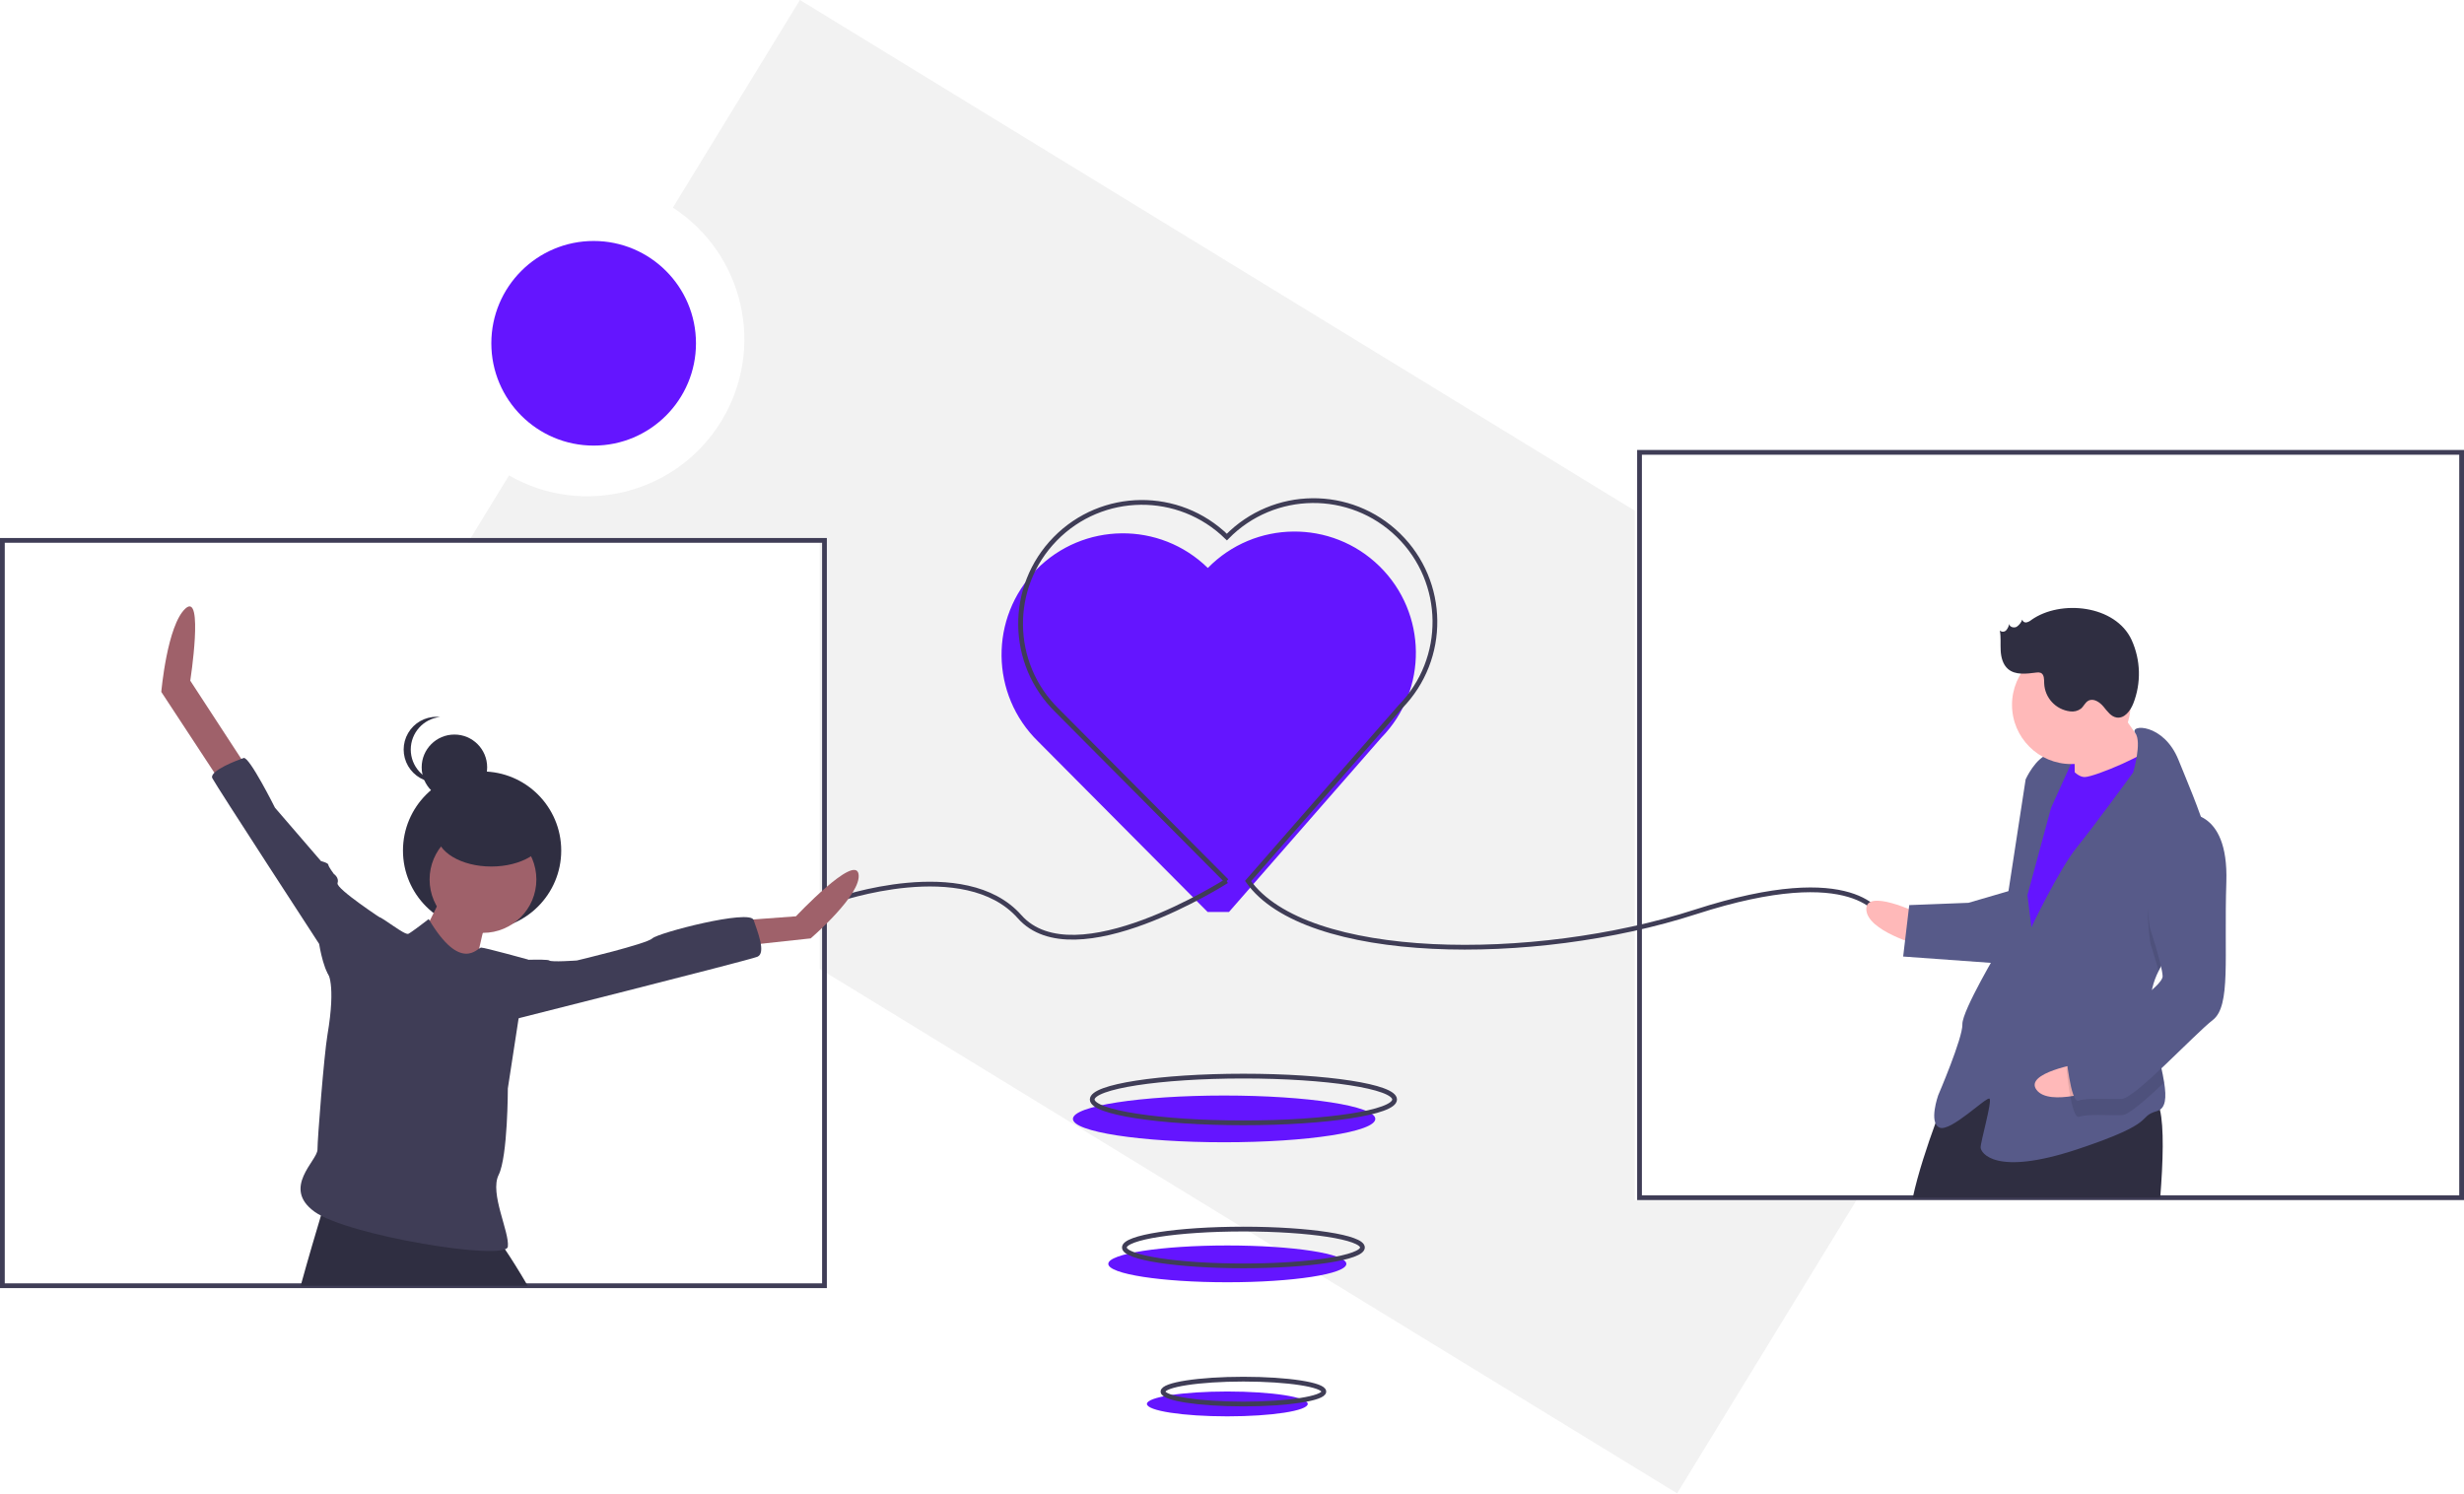
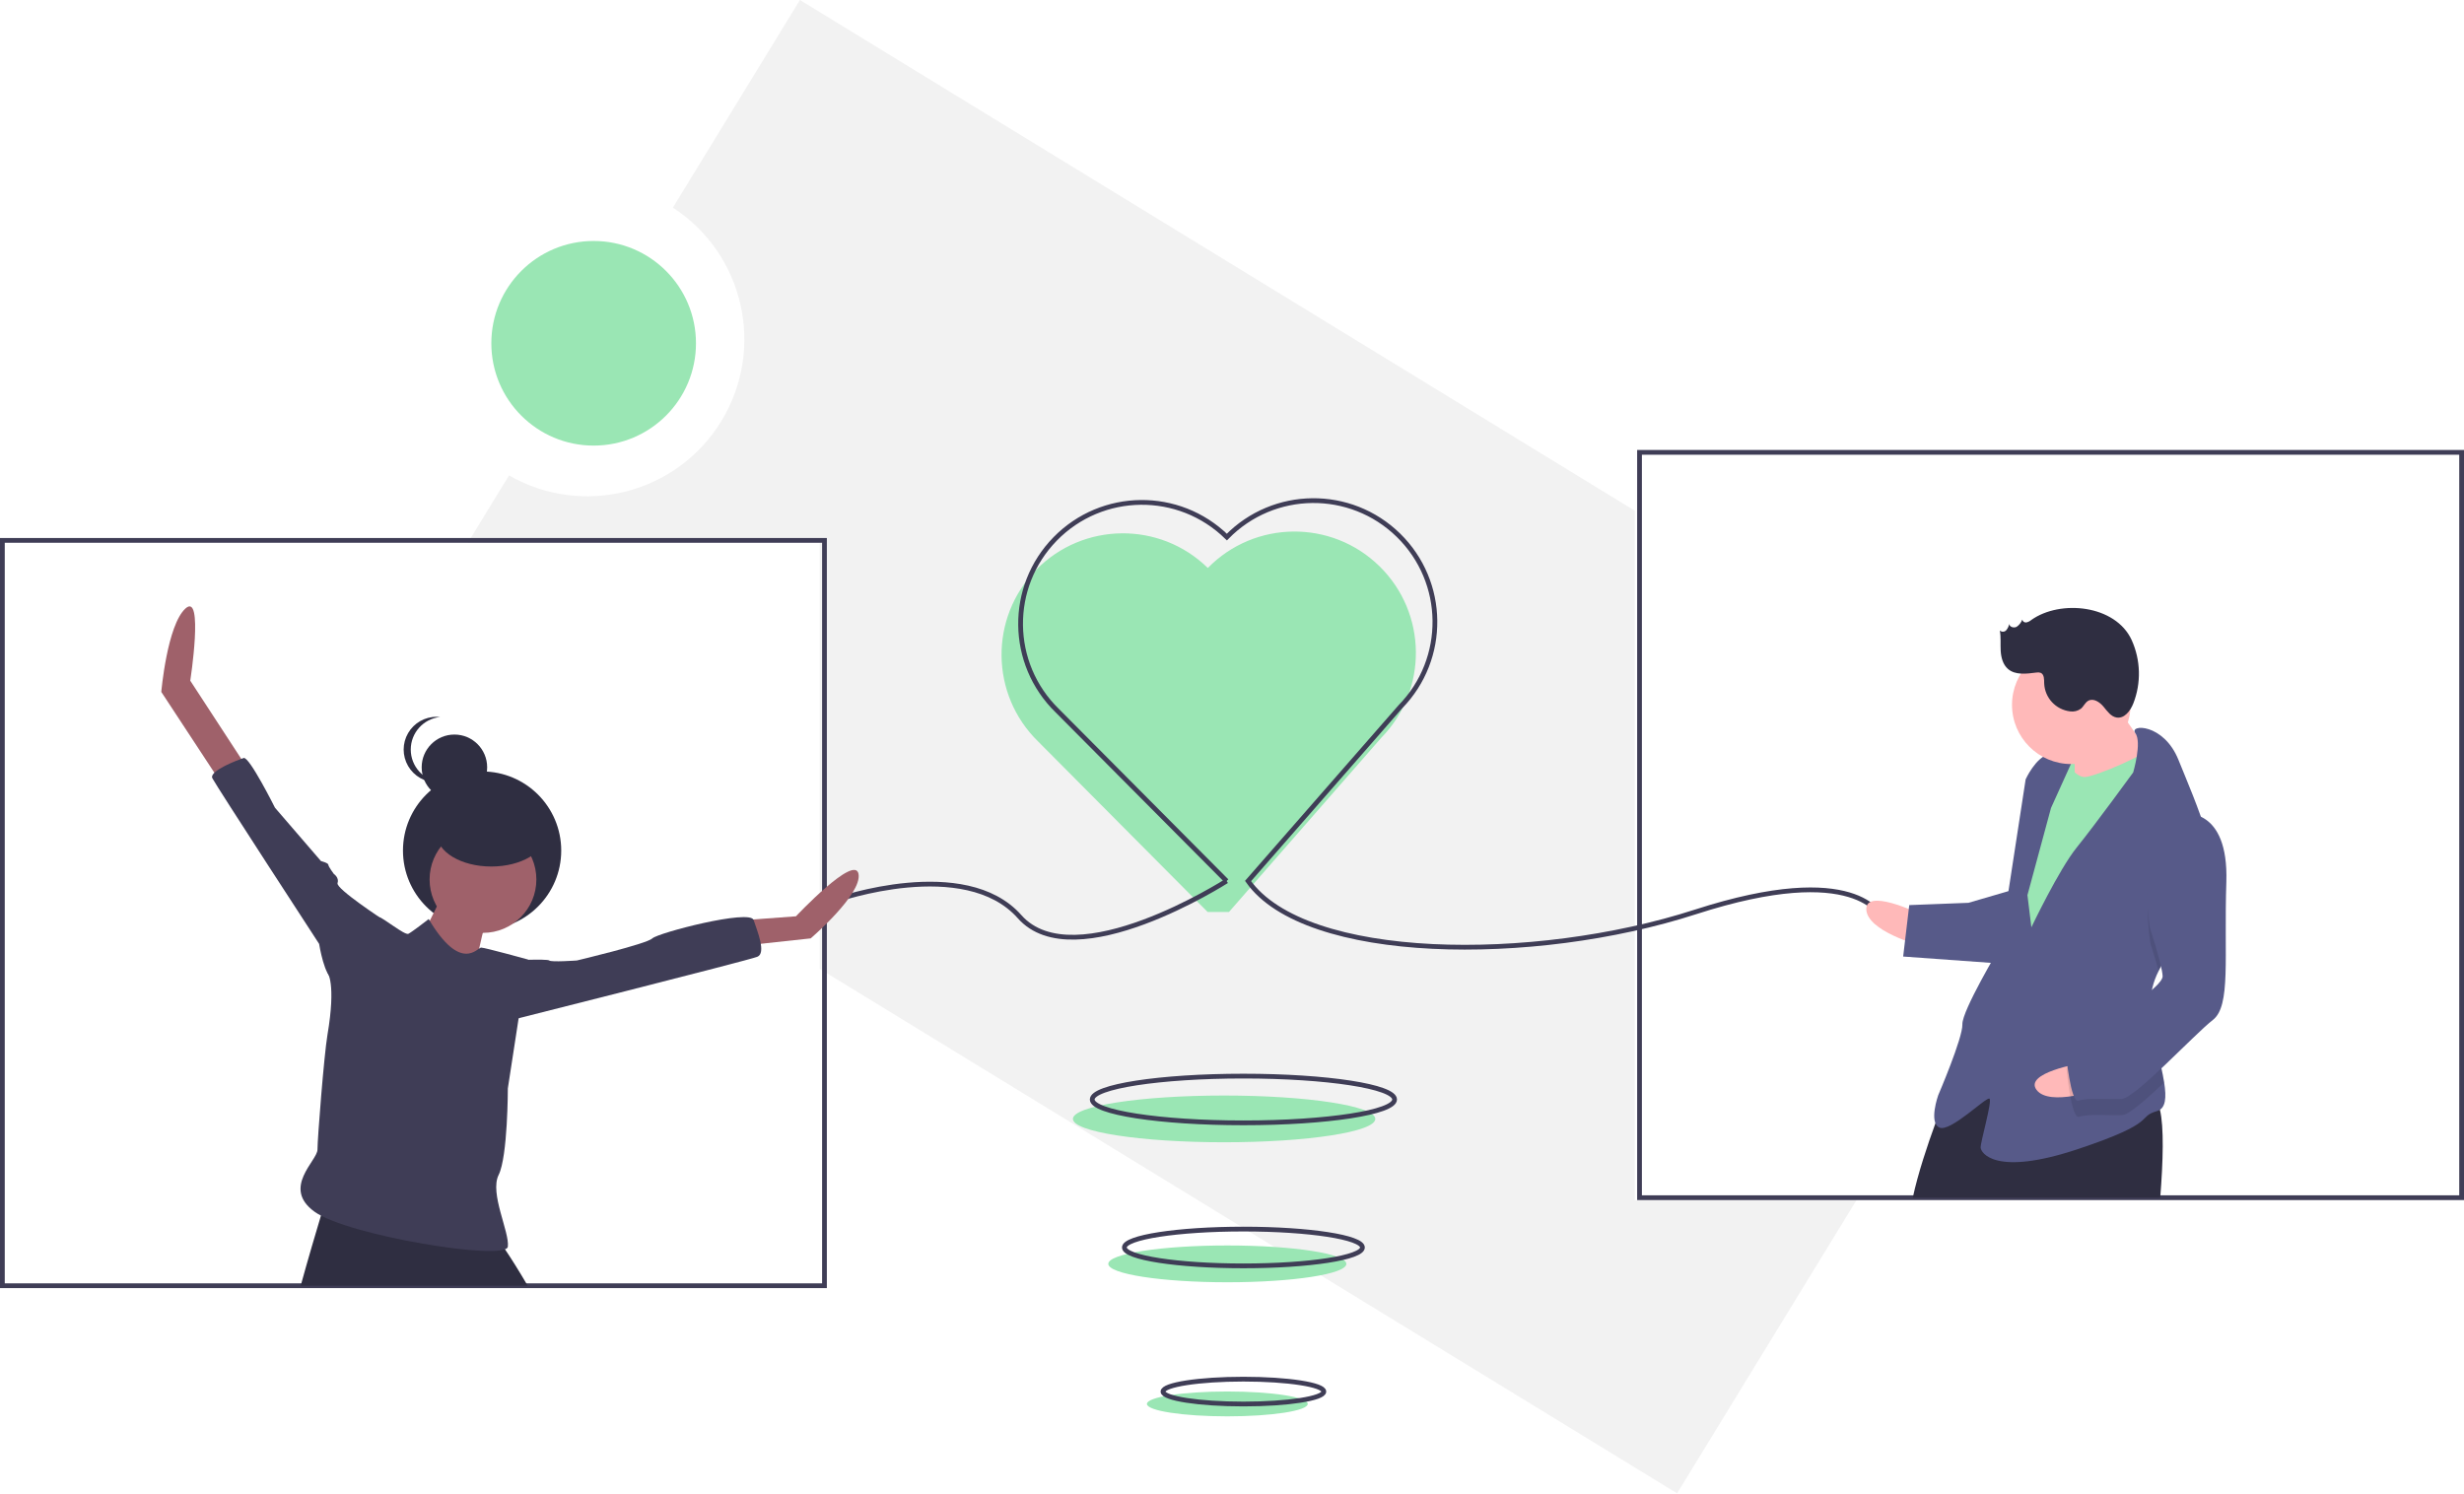
<svg xmlns="http://www.w3.org/2000/svg" id="fbf61bc7-949a-4ad5-bdf9-42522344582c" data-name="Layer 1" width="1035.48" height="627.636" viewBox="0 0 1035.48 627.636">
  <path d="M769.26,350.83,418.423,136.182l-53.388,87.261a65.991,65.991,0,0,1-68.854,112.541l-17.325,28.317H426.74V543.374l360.31,220.444,75.411-123.257H769.26Z" transform="translate(-82.26001 -136.1818)" fill="#f2f2f2" />
-   <ellipse cx="514.424" cy="470.263" rx="63.537" ry="9.822" fill="#6415ff" />
-   <path d="M598.74,519.461l64.018-73.234a51,51,0,0,0-72.915-71.326,51,51,0,1,0-71.326,72.915L589.74,519.461" transform="translate(-82.26001 -136.1818)" fill="#6415ff" />
+   <ellipse cx="514.424" cy="470.263" rx="63.537" ry="9.822" fill="#9AE6B4" />
+   <path d="M598.74,519.461l64.018-73.234a51,51,0,0,0-72.915-71.326,51,51,0,1,0-71.326,72.915L589.74,519.461" transform="translate(-82.26001 -136.1818)" fill="#9AE6B4" />
  <rect x="1" y="227.119" width="345.48" height="313.26" fill="none" stroke="#3f3d56" stroke-miterlimit="10" stroke-width="2" />
  <rect x="689" y="190.119" width="345.48" height="313.26" fill="none" stroke="#3f3d56" stroke-miterlimit="10" stroke-width="2" />
-   <circle cx="249.48" cy="144.279" r="43" fill="#6415ff" />
+   <circle cx="249.48" cy="144.279" r="43" fill="#9AE6B4" />
  <path d="M433.74,514.461s54-19,77,7,87-15,87-15" transform="translate(-82.26001 -136.1818)" fill="none" stroke="#3f3d56" stroke-miterlimit="10" stroke-width="2" />
  <path d="M872.74,521.461s-10-24-78-2-164,21-188-13l64.018-73.234a51,51,0,0,0-72.915-71.326,51,51,0,1,0-71.326,72.915L597.74,506.461" transform="translate(-82.26001 -136.1818)" fill="none" stroke="#3f3d56" stroke-miterlimit="10" stroke-width="2" />
  <ellipse cx="522.536" cy="462.101" rx="63.537" ry="9.822" fill="none" stroke="#3f3d56" stroke-miterlimit="10" stroke-width="2" />
-   <ellipse cx="515.776" cy="531.192" rx="50.019" ry="7.732" fill="#6415ff" />
-   <ellipse cx="515.776" cy="590.055" rx="33.796" ry="5.224" fill="#6415ff" />
+   <ellipse cx="515.776" cy="531.192" rx="50.019" ry="7.732" fill="#9AE6B4" />
+   <ellipse cx="515.776" cy="590.055" rx="33.796" ry="5.224" fill="#9AE6B4" />
  <ellipse cx="522.536" cy="524.304" rx="50.019" ry="7.732" fill="none" stroke="#3f3d56" stroke-miterlimit="10" stroke-width="2" />
  <ellipse cx="522.536" cy="584.87" rx="33.796" ry="5.224" fill="none" stroke="#3f3d56" stroke-miterlimit="10" stroke-width="2" />
  <circle cx="202.598" cy="357.484" r="33.252" fill="#2f2e41" />
  <path d="M268.985,510.465s-10.831,23.983-13.925,24.756,25.53,14.699,25.53,14.699,5.415-29.398,7.736-30.945S268.985,510.465,268.985,510.465Z" transform="translate(-82.26001 -136.1818)" fill="#9f616a" />
  <circle cx="202.971" cy="369.641" r="22.435" fill="#9f616a" />
  <path d="M304.02,676.561h-95.4c3.19-11.59,6.6-23.08,8.52-29.46.97-3.2,1.56-5.12,1.56-5.12s71.95,15.47,73.49,16.25a18.226,18.226,0,0,1,2.29,3.02C296.73,664.551,300.32,670.221,304.02,676.561Z" transform="translate(-82.26001 -136.1818)" fill="#2f2e41" />
  <path d="M185.433,457.858l-23.209-35.587s5.739-37.331-1.997-30.368-10.185,35.08-10.185,35.08l26.88,40.933Z" transform="translate(-82.26001 -136.1818)" fill="#9f616a" />
  <path d="M395.861,522.843l20.888-1.547s24.756-26.303,26.303-17.794-20.114,27.077-20.114,27.077l-28.624,3.095Z" transform="translate(-82.26001 -136.1818)" fill="#9f616a" />
  <path d="M243.455,530.579v-7.736s-20.114-13.152-19.341-15.473-1.547-3.868-1.547-3.868-2.321-3.095-2.321-3.868-3.095-1.547-3.095-1.547L197.811,475.651s-10.831-21.662-13.152-20.888-14.699,5.415-13.152,8.51,44.871,69.627,44.871,69.627,2.321,14.699,6.189,14.699S243.455,530.579,243.455,530.579Z" transform="translate(-82.26001 -136.1818)" fill="#3f3d56" />
  <path d="M295.289,539.863s17.02-.774,17.794,0,11.604,0,11.604,0,29.398-6.963,31.719-9.284,41.002-12.378,42.55-7.736,5.415,13.925,1.547,15.473S292.194,566.166,292.194,566.166Z" transform="translate(-82.26001 -136.1818)" fill="#3f3d56" />
  <circle cx="190.966" cy="322.486" r="13.76" fill="#2f2e41" />
  <path d="M254.88,451.215a13.761,13.761,0,0,1,12.326-13.685,13.915,13.915,0,0,0-1.433-.074,13.76,13.76,0,1,0,0,27.519,13.912,13.912,0,0,0,1.433-.074A13.761,13.761,0,0,1,254.88,451.215Z" transform="translate(-82.26001 -136.1818)" fill="#2f2e41" />
  <ellipse cx="206.467" cy="350.433" rx="22.933" ry="13.76" fill="#2f2e41" />
  <path d="M262.409,522.456s-6.963,5.415-8.51,6.189-10.831-6.963-12.378-6.963-21.662,23.209-21.662,23.209,3.738,4.306,0,26.303c-1.402,8.25-4.183,43.521-4.183,48.162s-15.158,16.049-1.232,26.106,80.458,20.888,81.231,14.699-7.736-22.435-3.868-30.172,3.868-36.361,3.868-36.361l4.642-30.172,3.868-23.983s-18.18-5.029-19.728-5.029S275.948,545.278,262.409,522.456Z" transform="translate(-82.26001 -136.1818)" fill="#3f3d56" />
-   <rect x="944.106" y="448.866" width="15.843" height="20.369" transform="translate(-99.33277 -98.94691) rotate(-2.22071)" fill="#6415ff" />
+   <rect x="944.106" y="448.866" width="15.843" height="20.369" transform="translate(-99.33277 -98.94691) rotate(-2.22071)" fill="#9AE6B4" />
  <path d="M888.135,519.85s-21.923-10.475-21.572-1.428,22.098,14.998,22.098,14.998Z" transform="translate(-82.26001 -136.1818)" fill="#ffb9b9" />
  <path d="M990.08,639.561H886.09c2.17-10.18,6.3-22.46,9.53-31.31,2.56-7,4.54-11.86,4.54-11.86,11.81-13.32,28.95-13.66,45.03-10.37,1.92.39,3.83.83,5.71,1.32.22.05.44.11.66.17,3.76.97,7.41,2.09,10.86,3.21,5.95,1.94,11.32,3.9,15.66,5.23a38.586,38.586,0,0,0,6.7,1.57,11.374,11.374,0,0,0,1.5.06c1.72-.07,2.91,1.78,3.68,5.01C991.7,609.881,991.3,624.241,990.08,639.561Z" transform="translate(-82.26001 -136.1818)" fill="#2f2e41" />
  <path d="M969.567,429.492s12.053,18.785,16.752,23.132-8.52,13.92-8.52,13.92l-23.658,3.182s.298-21.528-.921-23.746S969.567,429.492,969.567,429.492Z" transform="translate(-82.26001 -136.1818)" fill="#ffb9b9" />
-   <path d="M949.003,454.072s4.874,8.871,9.397,8.695,27.918-10.142,28.918-13.579,7.749,24.614,7.749,24.614L937.82,574.547,923.856,564.896l6.766-59.151,5.557-31.925Z" transform="translate(-82.26001 -136.1818)" fill="#6415ff" />
+   <path d="M949.003,454.072s4.874,8.871,9.397,8.695,27.918-10.142,28.918-13.579,7.749,24.614,7.749,24.614L937.82,574.547,923.856,564.896l6.766-59.151,5.557-31.925Z" transform="translate(-82.26001 -136.1818)" fill="#9AE6B4" />
  <path d="M989.429,544.234a31.679,31.679,0,0,0-3.512,14.858c.009.226.018.452.038.678.542,10.466,4.397,22.569,5.78,31.372,1.004,6.314.718,10.923-2.977,12.006-8.958,2.612,1.306,4.479-33.353,16.015s-40.708,1.579-40.795-.683,4.908-19.442,3.734-20.529-16.435,14.227-21.046,12.141-.526-13.569-.526-13.569,10.387-24.185,10.168-29.838,15.734-32.319,15.734-32.319L933.523,463.732s4.172-9.222,9.782-10.572a13.897,13.897,0,0,1,10.265,1.867l-9.388,20.748-9.905,36.623,1.657,13.525s11.518-24.228,19.082-33.582,23.693-31.495,23.693-31.495,3.765-12.705.923-16.502c-2.843-3.808,11.857-4.378,18.125,11.233,3.322,8.274,8.715,20.613,12.094,32.101,3.011,10.177,4.433,19.692,1.45,25.13C1006.743,521.117,995.275,532.037,989.429,544.234Z" transform="translate(-82.26001 -136.1818)" fill="#575a89" />
  <path d="M1011.301,512.809c-4.559,8.308-16.026,19.228-21.872,31.425-1.527-5.501-3.39-11.193-3.39-11.193s-7.145-38.227,13.989-48.106a14.144,14.144,0,0,1,9.823,2.745C1012.862,497.856,1014.284,507.371,1011.301,512.809Z" transform="translate(-82.26001 -136.1818)" opacity="0.1" />
  <path d="M927.405,510.4l-17.917,5.225-24.877.965-2.559,21.616,40.883,2.945S933.147,512.442,927.405,510.4Z" transform="translate(-82.26001 -136.1818)" fill="#575a89" />
  <path d="M956.621,583.08s-23.969,3.977-18.498,11.19,26.705-.37,26.705-.37Z" transform="translate(-82.26001 -136.1818)" fill="#ffb9b9" />
  <path d="M985.955,559.77c.542,10.466,4.397,22.569,5.78,31.372-7.636,7.227-14.897,13.601-17.633,13.707-5.654.219-14.744-.561-18.092.702s-5.312-20.178-5.312-20.178,1.998-6.872,10.913-10.615C967.627,572.224,979.161,565.356,985.955,559.77Z" transform="translate(-82.26001 -136.1818)" opacity="0.1" />
  <path d="M999.765,478.15s19.135-3.007,18.102,28.742,2.017,52.015-5.679,57.976S979.492,597.845,973.839,598.064s-14.744-.561-18.092.702-5.312-20.178-5.312-20.178,1.998-6.872,10.913-10.615,29.917-17.015,29.741-21.538-5.312-20.178-5.312-20.178S978.631,488.029,999.765,478.15Z" transform="translate(-82.26001 -136.1818)" fill="#575a89" />
  <circle cx="870.433" cy="296.23" r="24.896" fill="#ffb9b9" />
  <path d="M935.93,396.729a4.807,4.807,0,0,1-2.093,1.05,1.494,1.494,0,0,1-1.731-1.199,6.207,6.207,0,0,1-2.375,3.046c-1.163.606-2.961.098-3.129-1.203a5.489,5.489,0,0,1-1.263,2.667,1.892,1.892,0,0,1-2.66.089c.509,2.783.195,5.645.355,8.47s.913,5.82,3.047,7.677c3.113,2.709,7.793,2.04,11.887,1.527a3.608,3.608,0,0,1,1.863.102c1.533.653,1.463,2.787,1.484,4.453a12.374,12.374,0,0,0,10.835,11.751,6.203,6.203,0,0,0,4.61-1.125c1.162-.985,1.756-2.591,3.088-3.331,2.167-1.204,4.795.552,6.379,2.458s3.146,4.252,5.6,4.601c3.246.462,5.718-2.846,6.931-5.892a34.348,34.348,0,0,0-.683-26.689C971.299,390.409,948.147,388.072,935.93,396.729Z" transform="translate(-82.26001 -136.1818)" fill="#2f2e41" />
</svg>
